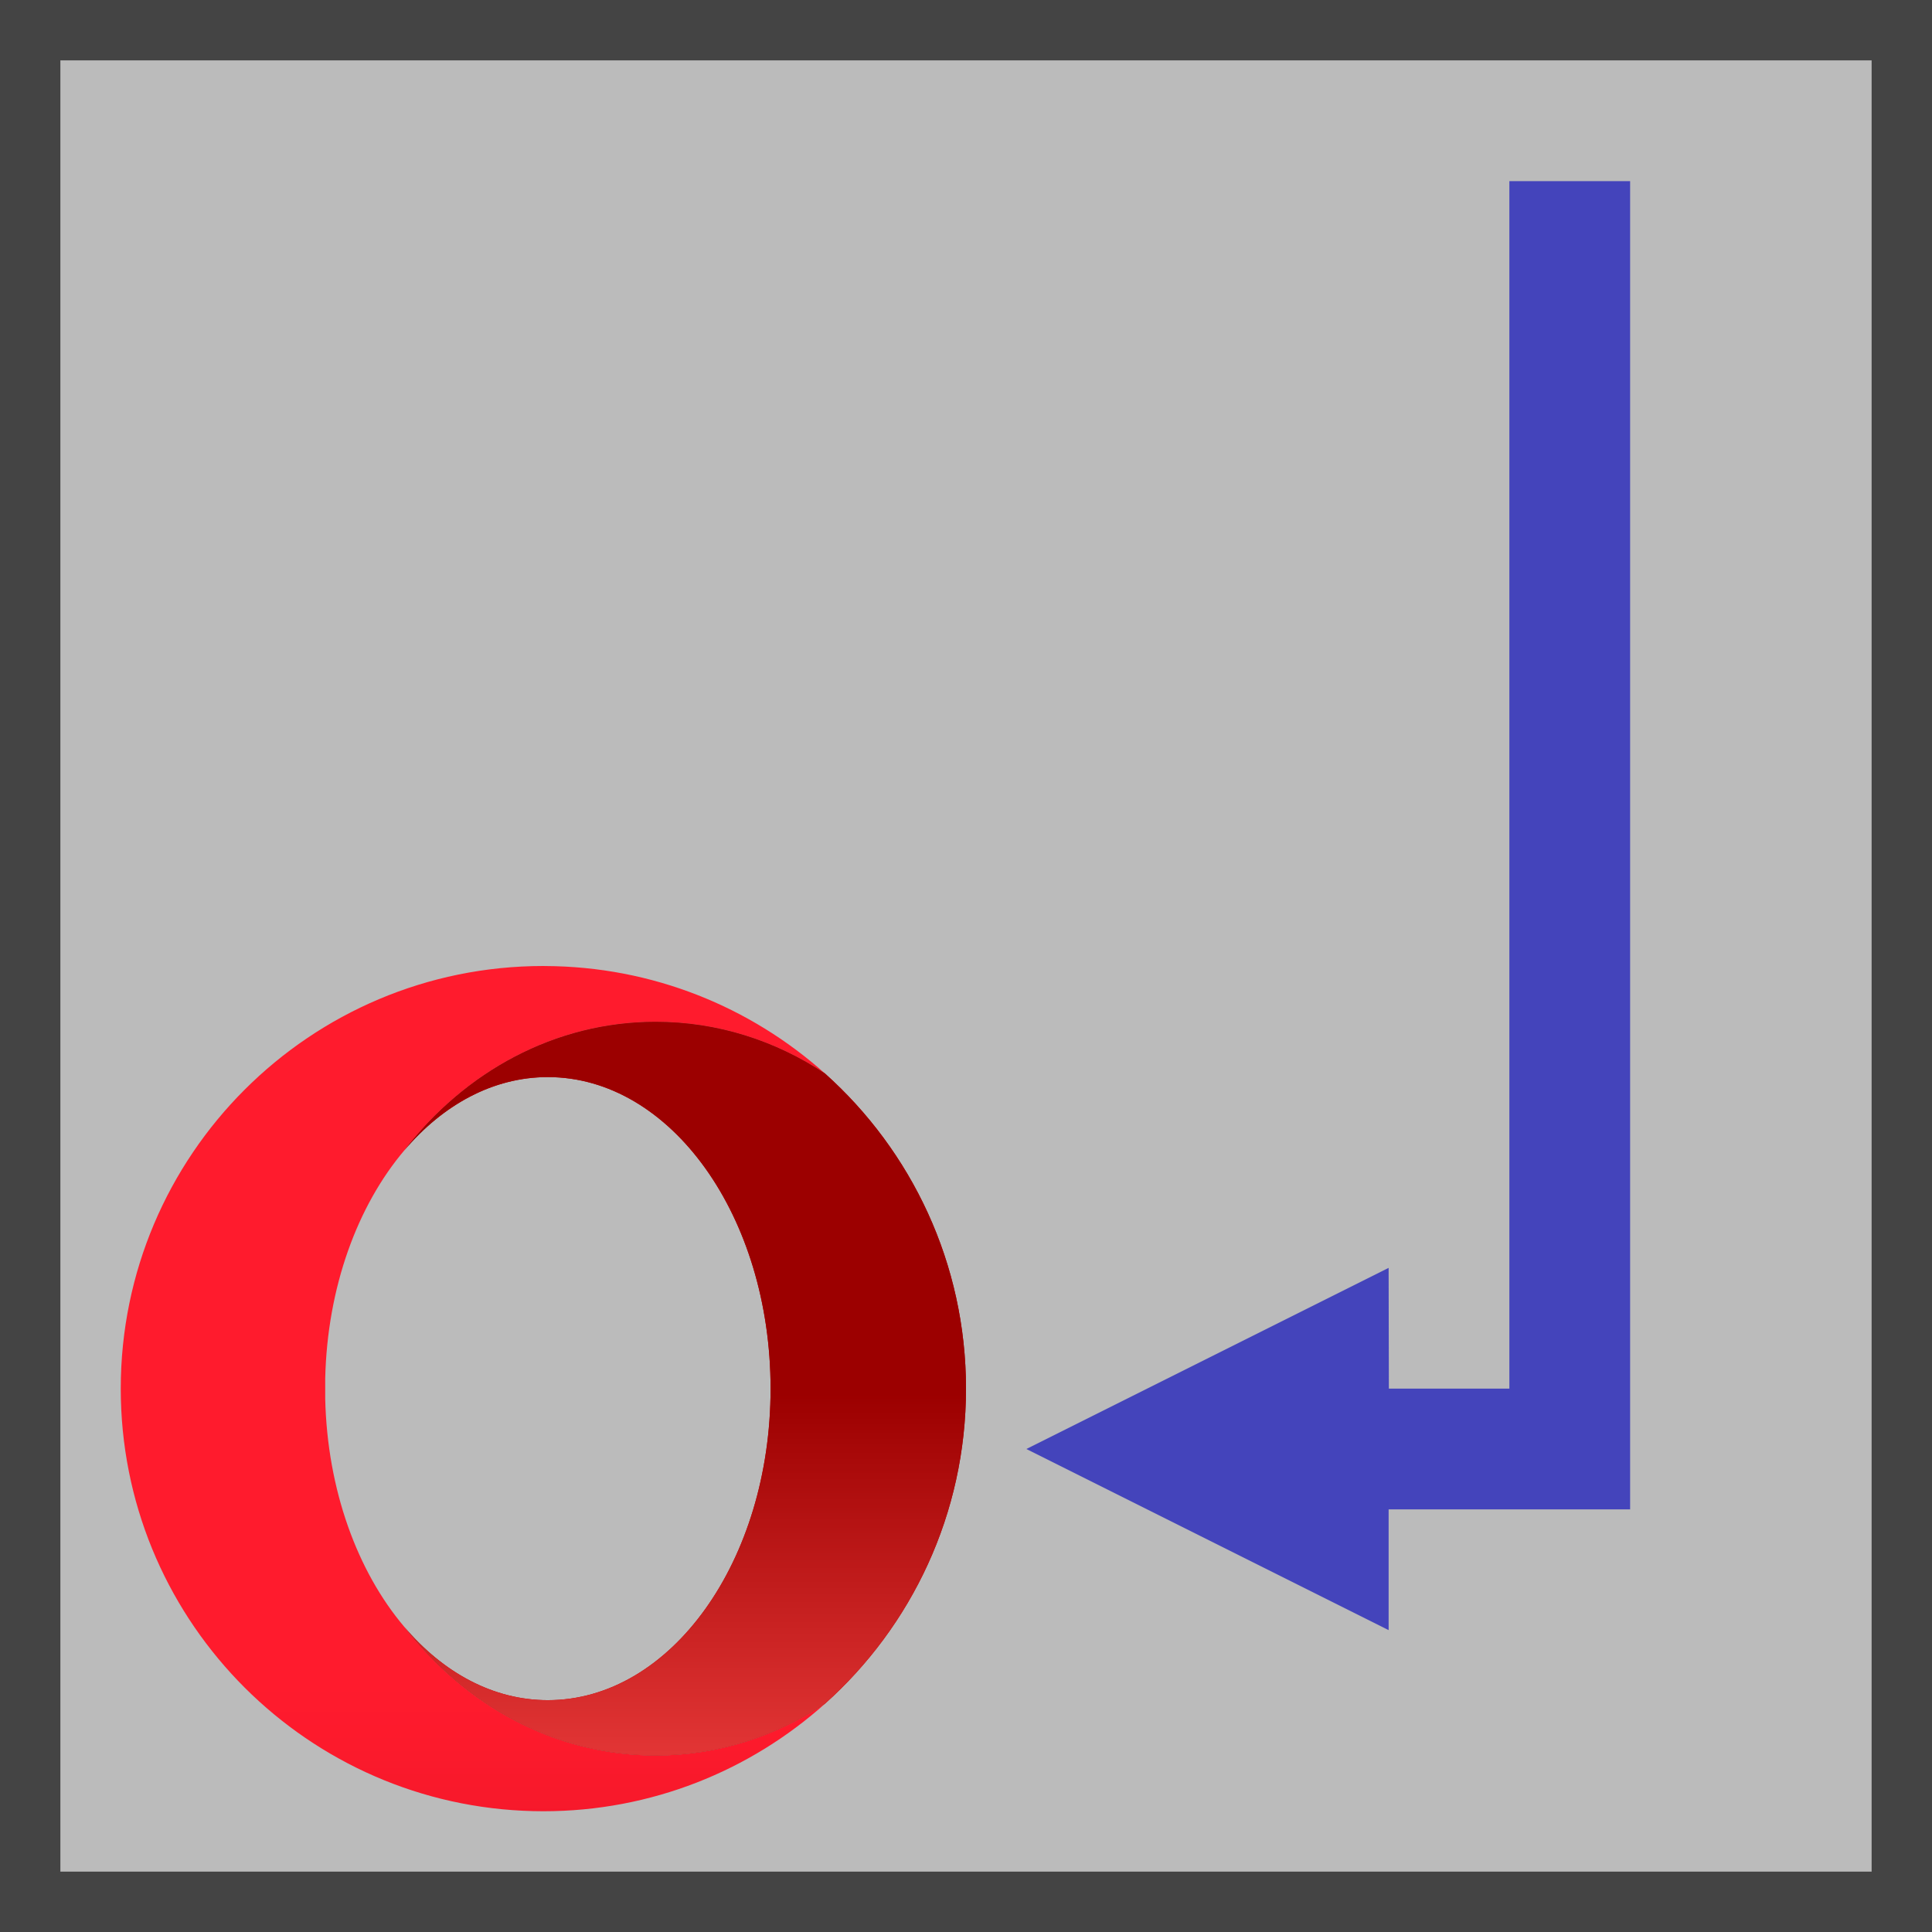
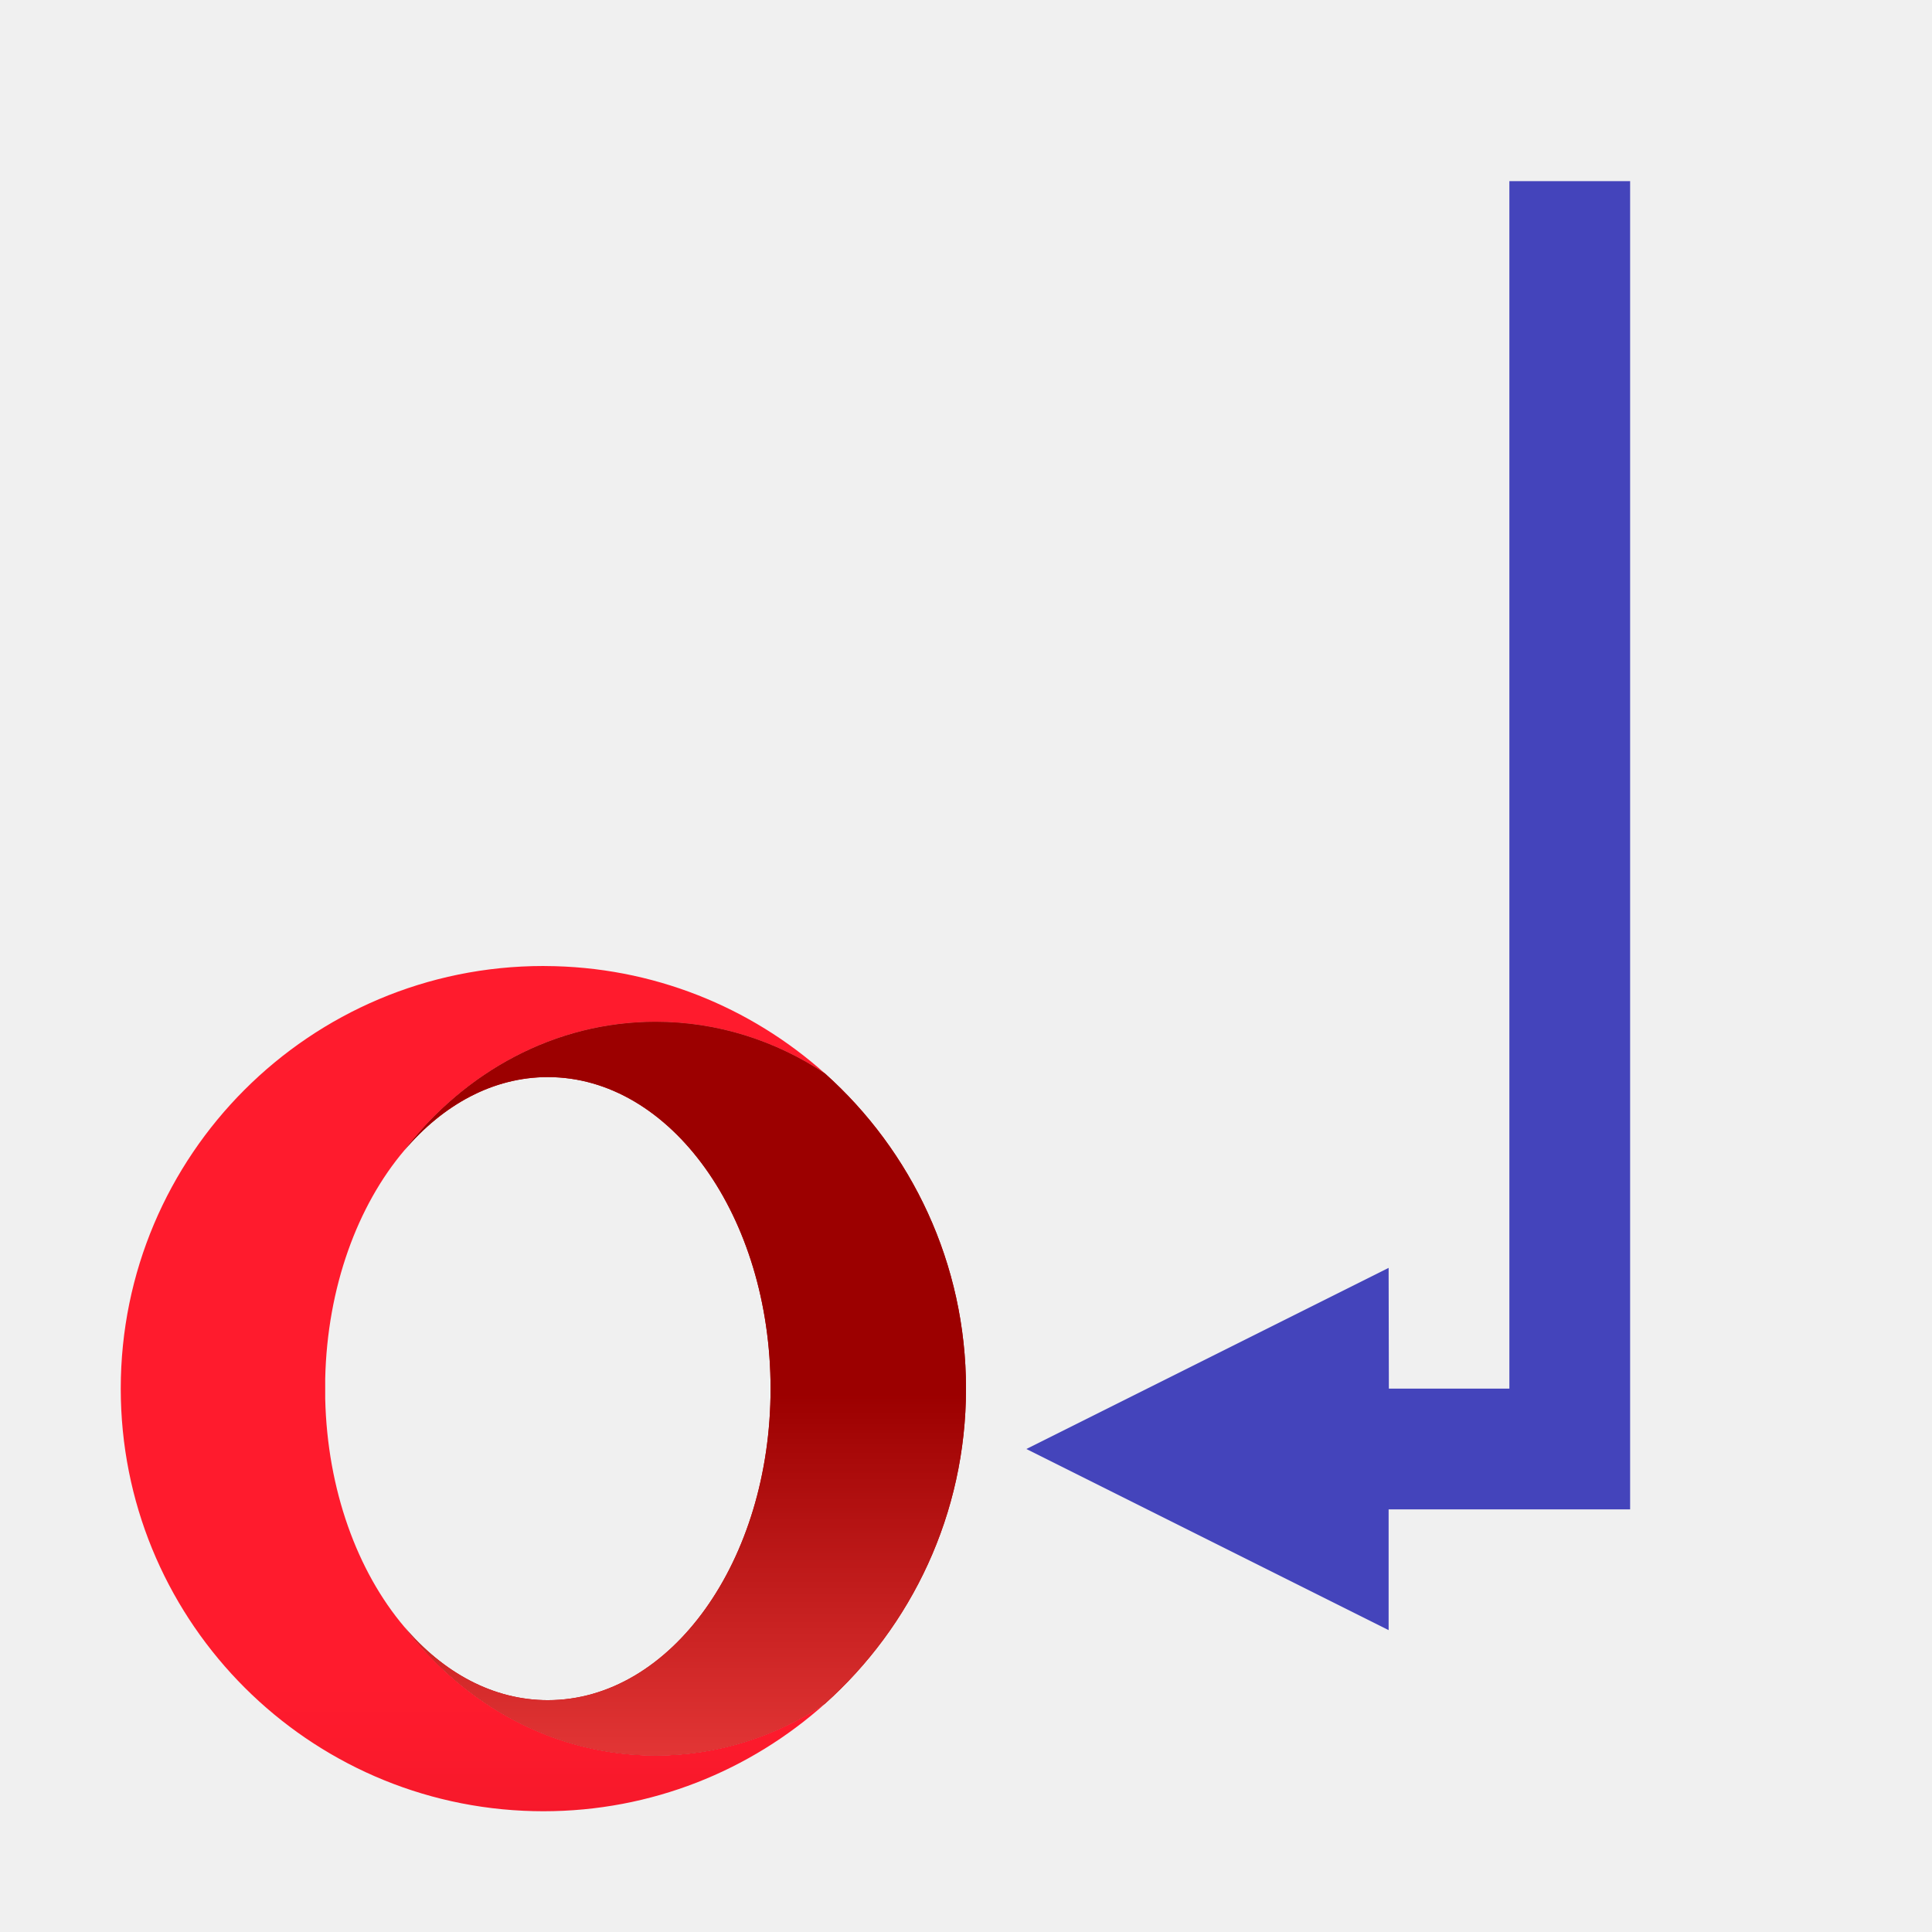
<svg xmlns="http://www.w3.org/2000/svg" width="64px" height="64px" viewBox="0 0 64 64" version="1.1" id="SVGRoot">
  <defs id="defs4534">
    <clipPath id="_clipPath_M7qmuJczrHSKIVvImx0n9vnIhATAdCZ6">
      <rect id="rect5109" height="64" width="64" />
    </clipPath>
    <clipPath id="_clipPath_xPWiWqyxg05lnjl9NEEH9pP76d499gAz">
      <rect id="rect3900" height="32" width="32" />
    </clipPath>
    <linearGradient gradientTransform="translate(3.7,-0.0040855)" gradientUnits="userSpaceOnUse" y2="74.468" x2="6.447" y1="12.393" x1="70.786" id="a">
      <stop id="stop834" stop-color="#fff44f" offset=".048" />
      <stop id="stop836" stop-color="#ffe847" offset=".111" />
      <stop id="stop838" stop-color="#ffc830" offset=".225" />
      <stop id="stop840" stop-color="#ff980e" offset=".368" />
      <stop id="stop842" stop-color="#ff8b16" offset=".401" />
      <stop id="stop844" stop-color="#ff672a" offset=".462" />
      <stop id="stop846" stop-color="#ff3647" offset=".534" />
      <stop id="stop848" stop-color="#e31587" offset=".705" />
    </linearGradient>
    <radialGradient gradientUnits="userSpaceOnUse" gradientTransform="translate(7978.7,8523.996)" r="80.797" cy="-8515.121" cx="-7907.187" id="b">
      <stop id="stop851" stop-color="#ffbd4f" offset=".129" />
      <stop id="stop853" stop-color="#ffac31" offset=".186" />
      <stop id="stop855" stop-color="#ff9d17" offset=".247" />
      <stop id="stop857" stop-color="#ff980e" offset=".283" />
      <stop id="stop859" stop-color="#ff563b" offset=".403" />
      <stop id="stop861" stop-color="#ff3750" offset=".467" />
      <stop id="stop863" stop-color="#f5156c" offset=".71" />
      <stop id="stop865" stop-color="#eb0878" offset=".782" />
      <stop id="stop867" stop-color="#e50080" offset=".86" />
    </radialGradient>
    <radialGradient gradientUnits="userSpaceOnUse" gradientTransform="translate(7978.7,8523.996)" r="80.797" cy="-8482.089" cx="-7936.711" id="c">
      <stop id="stop870" stop-color="#960e18" offset=".3" />
      <stop id="stop872" stop-opacity=".74" stop-color="#b11927" offset=".351" />
      <stop id="stop874" stop-opacity=".343" stop-color="#db293d" offset=".435" />
      <stop id="stop876" stop-opacity=".094" stop-color="#f5334b" offset=".497" />
      <stop id="stop878" stop-opacity="0" stop-color="#ff3750" offset=".53" />
    </radialGradient>
    <radialGradient gradientUnits="userSpaceOnUse" gradientTransform="translate(7978.7,8523.996)" r="58.534" cy="-8533.457" cx="-7926.97" id="d">
      <stop id="stop881" stop-color="#fff44f" offset=".132" />
      <stop id="stop883" stop-color="#ffdc3e" offset=".252" />
      <stop id="stop885" stop-color="#ff9d12" offset=".506" />
      <stop id="stop887" stop-color="#ff980e" offset=".526" />
    </radialGradient>
    <radialGradient gradientUnits="userSpaceOnUse" gradientTransform="translate(7978.7,8523.996)" r="38.471" cy="-8460.984" cx="-7945.648" id="e">
      <stop id="stop890" stop-color="#3a8ee6" offset=".353" />
      <stop id="stop892" stop-color="#5c79f0" offset=".472" />
      <stop id="stop894" stop-color="#9059ff" offset=".669" />
      <stop id="stop896" stop-color="#c139e6" offset="1" />
    </radialGradient>
    <radialGradient gradientUnits="userSpaceOnUse" gradientTransform="matrix(0.972,-0.235,0.275,1.138,10095.002,7833.794)" r="20.397" cy="-8491.546" cx="-7935.62" id="f">
      <stop id="stop899" stop-opacity="0" stop-color="#9059ff" offset=".206" />
      <stop id="stop901" stop-opacity=".064" stop-color="#8c4ff3" offset=".278" />
      <stop id="stop903" stop-opacity=".45" stop-color="#7716a8" offset=".747" />
      <stop id="stop905" stop-opacity=".6" stop-color="#6e008b" offset=".975" />
    </radialGradient>
    <radialGradient gradientUnits="userSpaceOnUse" gradientTransform="translate(7978.7,8523.996)" r="27.676" cy="-8518.427" cx="-7937.731" id="g">
      <stop id="stop908" stop-color="#ffe226" offset="0" />
      <stop id="stop910" stop-color="#ffdb27" offset=".121" />
      <stop id="stop912" stop-color="#ffc82a" offset=".295" />
      <stop id="stop914" stop-color="#ffa930" offset=".502" />
      <stop id="stop916" stop-color="#ff7e37" offset=".732" />
      <stop id="stop918" stop-color="#ff7139" offset=".792" />
    </radialGradient>
    <radialGradient gradientUnits="userSpaceOnUse" gradientTransform="translate(7978.7,8523.996)" r="118.081" cy="-8535.981" cx="-7915.977" id="h">
      <stop id="stop921" stop-color="#fff44f" offset=".113" />
      <stop id="stop923" stop-color="#ff980e" offset=".456" />
      <stop id="stop925" stop-color="#ff5634" offset=".622" />
      <stop id="stop927" stop-color="#ff3647" offset=".716" />
      <stop id="stop929" stop-color="#e31587" offset=".904" />
    </radialGradient>
    <radialGradient gradientUnits="userSpaceOnUse" gradientTransform="matrix(0.105,0.995,-0.653,0.069,-4680.304,8470.187)" r="86.499" cy="-8522.859" cx="-7927.165" id="i">
      <stop id="stop932" stop-color="#fff44f" offset="0" />
      <stop id="stop934" stop-color="#ffe847" offset=".06" />
      <stop id="stop936" stop-color="#ffc830" offset=".168" />
      <stop id="stop938" stop-color="#ff980e" offset=".304" />
      <stop id="stop940" stop-color="#ff8b16" offset=".356" />
      <stop id="stop942" stop-color="#ff672a" offset=".455" />
      <stop id="stop944" stop-color="#ff3647" offset=".57" />
      <stop id="stop946" stop-color="#e31587" offset=".737" />
    </radialGradient>
    <radialGradient gradientUnits="userSpaceOnUse" gradientTransform="translate(7978.7,8523.996)" r="73.72" cy="-8508.176" cx="-7938.383" id="j">
      <stop id="stop949" stop-color="#fff44f" offset=".137" />
      <stop id="stop951" stop-color="#ff980e" offset=".48" />
      <stop id="stop953" stop-color="#ff5634" offset=".592" />
      <stop id="stop955" stop-color="#ff3647" offset=".655" />
      <stop id="stop957" stop-color="#e31587" offset=".904" />
    </radialGradient>
    <radialGradient gradientUnits="userSpaceOnUse" gradientTransform="translate(7978.7,8523.996)" r="80.686" cy="-8503.861" cx="-7918.923" id="k">
      <stop id="stop960" stop-color="#fff44f" offset=".094" />
      <stop id="stop962" stop-color="#ffe141" offset=".231" />
      <stop id="stop964" stop-color="#ffaf1e" offset=".509" />
      <stop id="stop966" stop-color="#ff980e" offset=".626" />
    </radialGradient>
    <linearGradient gradientTransform="translate(3.7,-0.0040855)" gradientUnits="userSpaceOnUse" y2="66.806" x2="15.267" y1="12.061" x1="70.013" id="l">
      <stop id="stop969" stop-opacity=".8" stop-color="#fff44f" offset=".167" />
      <stop id="stop971" stop-opacity=".634" stop-color="#fff44f" offset=".266" />
      <stop id="stop973" stop-opacity=".217" stop-color="#fff44f" offset=".489" />
      <stop id="stop975" stop-opacity="0" stop-color="#fff44f" offset=".6" />
    </linearGradient>
    <clipPath id="_clipPath_ukz8FRZruKux9ltX6uQ1k42yDLPgHjER">
      <rect id="rect7102" height="64" width="64" />
    </clipPath>
    <clipPath id="_clipPath_eGRQ7m5uA7XIF4K04eoQ37SEQg5Js2kX">
      <rect id="rect7153" height="64" width="64" />
    </clipPath>
    <clipPath id="_clipPath_2mQDsUCWop2CgHH4S3pZOtkoODRBWmlk">
      <rect id="rect7854" height="32" width="32" />
    </clipPath>
  </defs>
  <g style="isolation:isolate" id="g7178">
    <g id="g7164" clip-path="url(#_clipPath_eGRQ7m5uA7XIF4K04eoQ37SEQg5Js2kX)">
-       <rect id="rect7158" style="fill:#444444" height="64" width="64" x="0" y="0" />
-       <rect id="rect7160" height="60" width="60" y="2" x="2" style="fill:#bbbbbb" />
      <path id="path7162" d="M 54,18 V 6 H 50 V 46 H 46.008 L 46,42 34,48 46,54 v -4 h 8 z" style="fill:#4444bb" />
    </g>
  </g>
  <g id="layer1">
    <g id="g8513" transform="matrix(1.173807,0,0,1.166667,-0.6952293,27.33333)">
      <clipPath id="_clipPath_PqEYWihmMNTJQUtc3j84fcKHfQCTNMaU">
        <path id="path7863" d="M 4,4 H 24.114 V 28 H 4 Z" style="fill:#ffffff" />
      </clipPath>
      <g id="g8128" clip-path="url(#_clipPath_PqEYWihmMNTJQUtc3j84fcKHfQCTNMaU)">
        <g id="g8126">
          <clipPath id="_clipPath_mFJgVS0sOWZ4jjTU9G4ZodhcbIwtOJl4">
            <path id="path7866" d="M 15.927,4 C 9.34,4 4,9.372 4,16.001 4,22.436 9.035,27.688 15.358,27.986 15.547,27.995 15.736,28 15.926,28 c 3.054,0 5.839,-1.155 7.949,-3.053 -1.398,0.933 -3.033,1.47 -4.779,1.47 -2.84,0 -5.385,-1.419 -7.095,-3.654 -1.318,-1.566 -2.173,-3.882 -2.231,-6.48 v -0.566 c 0.058,-2.598 0.913,-4.914 2.231,-6.48 1.71,-2.234 4.255,-3.652 7.094,-3.652 1.747,0 3.383,0.537 4.781,1.469 C 21.777,5.165 19.008,4.012 15.972,4.001 15.957,4.001 15.942,4 15.926,4 Z" style="fill:#ffffff" />
          </clipPath>
          <g id="g8124" clip-path="url(#_clipPath_mFJgVS0sOWZ4jjTU9G4ZodhcbIwtOJl4)">
            <linearGradient gradientUnits="userSpaceOnUse" gradientTransform="matrix(19.876,0,0,24,4,4)" y2="1.5" x2="6.1232343e-17" y1="0.5" x1="0" id="_lgradient_10">
              <stop id="stop7869" style="stop-color:rgb(255,27,45)" stop-opacity="1" offset="0%" />
              <stop id="stop7871" style="stop-color:rgb(255,27,45)" stop-opacity="1" offset="25%" />
              <stop id="stop7873" style="stop-color:rgb(255,27,45)" stop-opacity="1" offset="31.25%" />
              <stop id="stop7875" style="stop-color:rgb(255,27,45)" stop-opacity="1" offset="34.375%" />
              <stop id="stop7877" style="stop-color:rgb(254,27,45)" stop-opacity="1" offset="37.5%" />
              <stop id="stop7879" style="stop-color:rgb(253,26,45)" stop-opacity="1" offset="39.063%" />
              <stop id="stop7881" style="stop-color:rgb(253,26,44)" stop-opacity="1" offset="40.625%" />
              <stop id="stop7883" style="stop-color:rgb(252,26,44)" stop-opacity="1" offset="42.188%" />
              <stop id="stop7885" style="stop-color:rgb(251,26,44)" stop-opacity="1" offset="43.75%" />
              <stop id="stop7887" style="stop-color:rgb(250,26,44)" stop-opacity="1" offset="44.531%" />
              <stop id="stop7889" style="stop-color:rgb(250,25,44)" stop-opacity="1" offset="45.313%" />
              <stop id="stop7891" style="stop-color:rgb(249,25,43)" stop-opacity="1" offset="46.094%" />
              <stop id="stop7893" style="stop-color:rgb(249,25,43)" stop-opacity="1" offset="46.875%" />
              <stop id="stop7895" style="stop-color:rgb(248,25,43)" stop-opacity="1" offset="47.656%" />
              <stop id="stop7897" style="stop-color:rgb(248,25,43)" stop-opacity="1" offset="48.438%" />
              <stop id="stop7899" style="stop-color:rgb(247,25,43)" stop-opacity="1" offset="49.219%" />
              <stop id="stop7901" style="stop-color:rgb(246,24,43)" stop-opacity="1" offset="50%" />
              <stop id="stop7903" style="stop-color:rgb(246,24,42)" stop-opacity="1" offset="50.781%" />
              <stop id="stop7905" style="stop-color:rgb(245,24,42)" stop-opacity="1" offset="51.563%" />
              <stop id="stop7907" style="stop-color:rgb(244,24,42)" stop-opacity="1" offset="52.344%" />
              <stop id="stop7909" style="stop-color:rgb(244,23,42)" stop-opacity="1" offset="53.125%" />
              <stop id="stop7911" style="stop-color:rgb(243,23,42)" stop-opacity="1" offset="53.906%" />
              <stop id="stop7913" style="stop-color:rgb(242,23,41)" stop-opacity="1" offset="54.688%" />
              <stop id="stop7915" style="stop-color:rgb(241,23,41)" stop-opacity="1" offset="55.469%" />
              <stop id="stop7917" style="stop-color:rgb(240,23,41)" stop-opacity="1" offset="56.25%" />
              <stop id="stop7919" style="stop-color:rgb(240,22,41)" stop-opacity="1" offset="57.031%" />
              <stop id="stop7921" style="stop-color:rgb(239,22,40)" stop-opacity="1" offset="57.813%" />
              <stop id="stop7923" style="stop-color:rgb(238,22,40)" stop-opacity="1" offset="58.594%" />
              <stop id="stop7925" style="stop-color:rgb(237,21,40)" stop-opacity="1" offset="59.375%" />
              <stop id="stop7927" style="stop-color:rgb(236,21,40)" stop-opacity="1" offset="60.156%" />
              <stop id="stop7929" style="stop-color:rgb(235,21,39)" stop-opacity="1" offset="60.938%" />
              <stop id="stop7931" style="stop-color:rgb(234,21,39)" stop-opacity="1" offset="61.719%" />
              <stop id="stop7933" style="stop-color:rgb(233,20,39)" stop-opacity="1" offset="62.5%" />
              <stop id="stop7935" style="stop-color:rgb(232,20,39)" stop-opacity="1" offset="62.891%" />
              <stop id="stop7937" style="stop-color:rgb(232,20,38)" stop-opacity="1" offset="63.281%" />
              <stop id="stop7939" style="stop-color:rgb(231,20,38)" stop-opacity="1" offset="63.672%" />
              <stop id="stop7941" style="stop-color:rgb(231,20,38)" stop-opacity="1" offset="64.063%" />
              <stop id="stop7943" style="stop-color:rgb(230,19,38)" stop-opacity="1" offset="64.453%" />
              <stop id="stop7945" style="stop-color:rgb(230,19,38)" stop-opacity="1" offset="64.844%" />
              <stop id="stop7947" style="stop-color:rgb(229,19,38)" stop-opacity="1" offset="65.234%" />
              <stop id="stop7949" style="stop-color:rgb(229,19,38)" stop-opacity="1" offset="65.625%" />
              <stop id="stop7951" style="stop-color:rgb(228,19,37)" stop-opacity="1" offset="66.016%" />
              <stop id="stop7953" style="stop-color:rgb(228,19,37)" stop-opacity="1" offset="66.406%" />
              <stop id="stop7955" style="stop-color:rgb(227,18,37)" stop-opacity="1" offset="66.797%" />
              <stop id="stop7957" style="stop-color:rgb(226,18,37)" stop-opacity="1" offset="67.188%" />
              <stop id="stop7959" style="stop-color:rgb(226,18,37)" stop-opacity="1" offset="67.578%" />
              <stop id="stop7961" style="stop-color:rgb(225,18,37)" stop-opacity="1" offset="67.969%" />
              <stop id="stop7963" style="stop-color:rgb(225,18,36)" stop-opacity="1" offset="68.359%" />
              <stop id="stop7965" style="stop-color:rgb(224,18,36)" stop-opacity="1" offset="68.75%" />
              <stop id="stop7967" style="stop-color:rgb(224,17,36)" stop-opacity="1" offset="69.141%" />
              <stop id="stop7969" style="stop-color:rgb(223,17,36)" stop-opacity="1" offset="69.531%" />
              <stop id="stop7971" style="stop-color:rgb(222,17,36)" stop-opacity="1" offset="69.922%" />
              <stop id="stop7973" style="stop-color:rgb(222,17,36)" stop-opacity="1" offset="70.313%" />
              <stop id="stop7975" style="stop-color:rgb(221,17,35)" stop-opacity="1" offset="70.703%" />
              <stop id="stop7977" style="stop-color:rgb(221,16,35)" stop-opacity="1" offset="71.094%" />
              <stop id="stop7979" style="stop-color:rgb(220,16,35)" stop-opacity="1" offset="71.484%" />
              <stop id="stop7981" style="stop-color:rgb(219,16,35)" stop-opacity="1" offset="71.875%" />
              <stop id="stop7983" style="stop-color:rgb(219,16,35)" stop-opacity="1" offset="72.266%" />
              <stop id="stop7985" style="stop-color:rgb(218,16,35)" stop-opacity="1" offset="72.656%" />
              <stop id="stop7987" style="stop-color:rgb(218,16,34)" stop-opacity="1" offset="73.047%" />
              <stop id="stop7989" style="stop-color:rgb(217,15,34)" stop-opacity="1" offset="73.438%" />
              <stop id="stop7991" style="stop-color:rgb(216,15,34)" stop-opacity="1" offset="73.828%" />
              <stop id="stop7993" style="stop-color:rgb(216,15,34)" stop-opacity="1" offset="74.219%" />
              <stop id="stop7995" style="stop-color:rgb(215,15,34)" stop-opacity="1" offset="74.609%" />
              <stop id="stop7997" style="stop-color:rgb(214,15,33)" stop-opacity="1" offset="75%" />
              <stop id="stop7999" style="stop-color:rgb(214,14,33)" stop-opacity="1" offset="75.391%" />
              <stop id="stop8001" style="stop-color:rgb(213,14,33)" stop-opacity="1" offset="75.781%" />
              <stop id="stop8003" style="stop-color:rgb(212,14,33)" stop-opacity="1" offset="76.172%" />
              <stop id="stop8005" style="stop-color:rgb(212,14,33)" stop-opacity="1" offset="76.563%" />
              <stop id="stop8007" style="stop-color:rgb(211,14,33)" stop-opacity="1" offset="76.953%" />
              <stop id="stop8009" style="stop-color:rgb(210,13,32)" stop-opacity="1" offset="77.344%" />
              <stop id="stop8011" style="stop-color:rgb(210,13,32)" stop-opacity="1" offset="77.734%" />
              <stop id="stop8013" style="stop-color:rgb(209,13,32)" stop-opacity="1" offset="78.125%" />
              <stop id="stop8015" style="stop-color:rgb(208,13,32)" stop-opacity="1" offset="78.516%" />
              <stop id="stop8017" style="stop-color:rgb(208,12,32)" stop-opacity="1" offset="78.906%" />
              <stop id="stop8019" style="stop-color:rgb(207,12,31)" stop-opacity="1" offset="79.297%" />
              <stop id="stop8021" style="stop-color:rgb(206,12,31)" stop-opacity="1" offset="79.688%" />
              <stop id="stop8023" style="stop-color:rgb(206,12,31)" stop-opacity="1" offset="80.078%" />
              <stop id="stop8025" style="stop-color:rgb(205,12,31)" stop-opacity="1" offset="80.469%" />
              <stop id="stop8027" style="stop-color:rgb(204,11,31)" stop-opacity="1" offset="80.859%" />
              <stop id="stop8029" style="stop-color:rgb(203,11,30)" stop-opacity="1" offset="81.25%" />
              <stop id="stop8031" style="stop-color:rgb(203,11,30)" stop-opacity="1" offset="81.641%" />
              <stop id="stop8033" style="stop-color:rgb(202,11,30)" stop-opacity="1" offset="82.031%" />
              <stop id="stop8035" style="stop-color:rgb(201,10,30)" stop-opacity="1" offset="82.422%" />
              <stop id="stop8037" style="stop-color:rgb(200,10,30)" stop-opacity="1" offset="82.813%" />
              <stop id="stop8039" style="stop-color:rgb(200,10,29)" stop-opacity="1" offset="83.203%" />
              <stop id="stop8041" style="stop-color:rgb(199,10,29)" stop-opacity="1" offset="83.594%" />
              <stop id="stop8043" style="stop-color:rgb(198,10,29)" stop-opacity="1" offset="83.984%" />
              <stop id="stop8045" style="stop-color:rgb(197,9,29)" stop-opacity="1" offset="84.375%" />
              <stop id="stop8047" style="stop-color:rgb(197,9,28)" stop-opacity="1" offset="84.766%" />
              <stop id="stop8049" style="stop-color:rgb(196,9,28)" stop-opacity="1" offset="85.156%" />
              <stop id="stop8051" style="stop-color:rgb(195,9,28)" stop-opacity="1" offset="85.547%" />
              <stop id="stop8053" style="stop-color:rgb(194,8,28)" stop-opacity="1" offset="85.938%" />
              <stop id="stop8055" style="stop-color:rgb(194,8,28)" stop-opacity="1" offset="86.328%" />
              <stop id="stop8057" style="stop-color:rgb(193,8,27)" stop-opacity="1" offset="86.719%" />
              <stop id="stop8059" style="stop-color:rgb(192,8,27)" stop-opacity="1" offset="87.109%" />
              <stop id="stop8061" style="stop-color:rgb(191,7,27)" stop-opacity="1" offset="87.5%" />
              <stop id="stop8063" style="stop-color:rgb(190,7,27)" stop-opacity="1" offset="87.891%" />
              <stop id="stop8065" style="stop-color:rgb(190,7,26)" stop-opacity="1" offset="88.281%" />
              <stop id="stop8067" style="stop-color:rgb(189,7,26)" stop-opacity="1" offset="88.672%" />
              <stop id="stop8069" style="stop-color:rgb(188,6,26)" stop-opacity="1" offset="89.063%" />
              <stop id="stop8071" style="stop-color:rgb(187,6,26)" stop-opacity="1" offset="89.453%" />
              <stop id="stop8073" style="stop-color:rgb(186,6,26)" stop-opacity="1" offset="89.844%" />
              <stop id="stop8075" style="stop-color:rgb(186,6,25)" stop-opacity="1" offset="90.234%" />
              <stop id="stop8077" style="stop-color:rgb(185,5,25)" stop-opacity="1" offset="90.625%" />
              <stop id="stop8079" style="stop-color:rgb(184,5,25)" stop-opacity="1" offset="91.016%" />
              <stop id="stop8081" style="stop-color:rgb(183,5,25)" stop-opacity="1" offset="91.406%" />
              <stop id="stop8083" style="stop-color:rgb(182,5,24)" stop-opacity="1" offset="91.797%" />
              <stop id="stop8085" style="stop-color:rgb(181,4,24)" stop-opacity="1" offset="92.188%" />
              <stop id="stop8087" style="stop-color:rgb(181,4,24)" stop-opacity="1" offset="92.578%" />
              <stop id="stop8089" style="stop-color:rgb(180,4,24)" stop-opacity="1" offset="92.969%" />
              <stop id="stop8091" style="stop-color:rgb(179,4,23)" stop-opacity="1" offset="93.359%" />
              <stop id="stop8093" style="stop-color:rgb(178,3,23)" stop-opacity="1" offset="93.75%" />
              <stop id="stop8095" style="stop-color:rgb(177,3,23)" stop-opacity="1" offset="94.141%" />
              <stop id="stop8097" style="stop-color:rgb(176,3,23)" stop-opacity="1" offset="94.531%" />
              <stop id="stop8099" style="stop-color:rgb(175,3,22)" stop-opacity="1" offset="94.922%" />
              <stop id="stop8101" style="stop-color:rgb(174,2,22)" stop-opacity="1" offset="95.313%" />
              <stop id="stop8103" style="stop-color:rgb(174,2,22)" stop-opacity="1" offset="95.703%" />
              <stop id="stop8105" style="stop-color:rgb(173,2,22)" stop-opacity="1" offset="96.094%" />
              <stop id="stop8107" style="stop-color:rgb(172,1,21)" stop-opacity="1" offset="96.484%" />
              <stop id="stop8109" style="stop-color:rgb(171,1,21)" stop-opacity="1" offset="96.875%" />
              <stop id="stop8111" style="stop-color:rgb(170,1,21)" stop-opacity="1" offset="97.266%" />
              <stop id="stop8113" style="stop-color:rgb(169,1,21)" stop-opacity="1" offset="97.656%" />
              <stop id="stop8115" style="stop-color:rgb(168,0,20)" stop-opacity="1" offset="98.047%" />
              <stop id="stop8117" style="stop-color:rgb(167,0,20)" stop-opacity="1" offset="98.438%" />
              <stop id="stop8119" style="stop-color:rgb(167,0,20)" stop-opacity="1" offset="100%" />
            </linearGradient>
            <path id="path8122" d="M 23.876,4 H 4 v 24 h 19.876 z" style="fill:url(#_lgradient_10)" />
          </g>
        </g>
      </g>
      <g id="g8137">
        <clipPath id="_clipPath_54g7ABWd96JsvNG3suw5Hq15PZeXLnWl">
          <path id="path8130" d="M 11.859,5.504 H 28 V 26.556 H 11.859 Z" style="fill:#ffffff" />
        </clipPath>
        <g id="g8135" clip-path="url(#_clipPath_54g7ABWd96JsvNG3suw5Hq15PZeXLnWl)">
          <g id="g8133" />
        </g>
      </g>
      <path id="path8139" d="m 12.001,9.237 c 1.094,-1.299 2.508,-2.083 4.052,-2.083 3.472,0 6.286,3.961 6.286,8.847 0,4.885 -2.814,8.845 -6.286,8.845 -1.544,0 -2.958,-0.784 -4.052,-2.083 1.71,2.235 4.255,3.654 7.094,3.654 1.747,0 3.382,-0.537 4.779,-1.47 2.442,-2.198 3.98,-5.391 3.98,-8.946 0,-3.555 -1.538,-6.75 -3.978,-8.947 -1.398,-0.932 -3.034,-1.469 -4.78,-1.469 -2.84,0 -5.385,1.418 -7.095,3.652 z" style="fill:#bb0000" />
      <clipPath id="_clipPath_XJj7uxPb01W1SrboHOyT5P4GaEyHxRFh">
        <path id="path8141" d="m 12.001,9.237 c 1.094,-1.299 2.508,-2.083 4.052,-2.083 3.472,0 6.286,3.961 6.286,8.847 0,4.885 -2.814,8.845 -6.286,8.845 -1.544,0 -2.958,-0.784 -4.052,-2.083 1.71,2.235 4.255,3.654 7.094,3.654 1.747,0 3.382,-0.537 4.779,-1.47 2.442,-2.198 3.98,-5.391 3.98,-8.946 0,-3.555 -1.538,-6.75 -3.978,-8.947 -1.398,-0.932 -3.034,-1.469 -4.78,-1.469 -2.84,0 -5.385,1.418 -7.095,3.652 z" style="fill:#bb0000" />
      </clipPath>
      <g id="g8511" clip-path="url(#_clipPath_XJj7uxPb01W1SrboHOyT5P4GaEyHxRFh)">
        <linearGradient gradientUnits="userSpaceOnUse" gradientTransform="matrix(15.853,0,0,20.832,12.001,5.585)" y2="1.5" x2="6.1232343e-17" y1="0.5" x1="0" id="_lgradient_11">
          <stop id="stop8144" style="stop-color:rgb(156,0,0)" stop-opacity="1" offset="0%" />
          <stop id="stop8146" style="stop-color:rgb(156,0,0)" stop-opacity="1" offset="0.78%" />
          <stop id="stop8148" style="stop-color:rgb(157,0,0)" stop-opacity="1" offset="1.171%" />
          <stop id="stop8150" style="stop-color:rgb(157,1,1)" stop-opacity="1" offset="1.562%" />
          <stop id="stop8152" style="stop-color:rgb(158,1,1)" stop-opacity="1" offset="1.952%" />
          <stop id="stop8154" style="stop-color:rgb(158,2,2)" stop-opacity="1" offset="2.343%" />
          <stop id="stop8156" style="stop-color:rgb(159,2,2)" stop-opacity="1" offset="2.733%" />
          <stop id="stop8158" style="stop-color:rgb(159,2,2)" stop-opacity="1" offset="3.124%" />
          <stop id="stop8160" style="stop-color:rgb(160,3,3)" stop-opacity="1" offset="3.515%" />
          <stop id="stop8162" style="stop-color:rgb(160,3,3)" stop-opacity="1" offset="3.905%" />
          <stop id="stop8164" style="stop-color:rgb(161,4,4)" stop-opacity="1" offset="4.296%" />
          <stop id="stop8166" style="stop-color:rgb(161,4,4)" stop-opacity="1" offset="4.687%" />
          <stop id="stop8168" style="stop-color:rgb(162,5,5)" stop-opacity="1" offset="5.077%" />
          <stop id="stop8170" style="stop-color:rgb(163,5,5)" stop-opacity="1" offset="5.468%" />
          <stop id="stop8172" style="stop-color:rgb(163,5,5)" stop-opacity="1" offset="5.858%" />
          <stop id="stop8174" style="stop-color:rgb(164,6,6)" stop-opacity="1" offset="6.249%" />
          <stop id="stop8176" style="stop-color:rgb(164,6,6)" stop-opacity="1" offset="6.64%" />
          <stop id="stop8178" style="stop-color:rgb(165,7,7)" stop-opacity="1" offset="7.03%" />
          <stop id="stop8180" style="stop-color:rgb(165,7,7)" stop-opacity="1" offset="7.421%" />
          <stop id="stop8182" style="stop-color:rgb(166,8,8)" stop-opacity="1" offset="7.812%" />
          <stop id="stop8184" style="stop-color:rgb(167,8,8)" stop-opacity="1" offset="8.202%" />
          <stop id="stop8186" style="stop-color:rgb(167,8,8)" stop-opacity="1" offset="8.593%" />
          <stop id="stop8188" style="stop-color:rgb(168,9,9)" stop-opacity="1" offset="8.983%" />
          <stop id="stop8190" style="stop-color:rgb(168,9,9)" stop-opacity="1" offset="9.374%" />
          <stop id="stop8192" style="stop-color:rgb(169,10,10)" stop-opacity="1" offset="9.765%" />
          <stop id="stop8194" style="stop-color:rgb(169,10,10)" stop-opacity="1" offset="10.155%" />
          <stop id="stop8196" style="stop-color:rgb(170,11,11)" stop-opacity="1" offset="10.546%" />
          <stop id="stop8198" style="stop-color:rgb(170,11,11)" stop-opacity="1" offset="10.937%" />
          <stop id="stop8200" style="stop-color:rgb(171,11,11)" stop-opacity="1" offset="11.327%" />
          <stop id="stop8202" style="stop-color:rgb(172,12,12)" stop-opacity="1" offset="11.718%" />
          <stop id="stop8204" style="stop-color:rgb(172,12,12)" stop-opacity="1" offset="12.108%" />
          <stop id="stop8206" style="stop-color:rgb(173,13,13)" stop-opacity="1" offset="12.499%" />
          <stop id="stop8208" style="stop-color:rgb(173,13,13)" stop-opacity="1" offset="12.89%" />
          <stop id="stop8210" style="stop-color:rgb(174,13,13)" stop-opacity="1" offset="13.28%" />
          <stop id="stop8212" style="stop-color:rgb(174,14,14)" stop-opacity="1" offset="13.671%" />
          <stop id="stop8214" style="stop-color:rgb(175,14,14)" stop-opacity="1" offset="14.062%" />
          <stop id="stop8216" style="stop-color:rgb(175,15,15)" stop-opacity="1" offset="14.452%" />
          <stop id="stop8218" style="stop-color:rgb(176,15,15)" stop-opacity="1" offset="14.843%" />
          <stop id="stop8220" style="stop-color:rgb(177,16,16)" stop-opacity="1" offset="15.233%" />
          <stop id="stop8222" style="stop-color:rgb(177,16,16)" stop-opacity="1" offset="15.624%" />
          <stop id="stop8224" style="stop-color:rgb(178,16,16)" stop-opacity="1" offset="16.015%" />
          <stop id="stop8226" style="stop-color:rgb(178,17,17)" stop-opacity="1" offset="16.405%" />
          <stop id="stop8228" style="stop-color:rgb(179,17,17)" stop-opacity="1" offset="16.796%" />
          <stop id="stop8230" style="stop-color:rgb(179,18,18)" stop-opacity="1" offset="17.187%" />
          <stop id="stop8232" style="stop-color:rgb(180,18,18)" stop-opacity="1" offset="17.577%" />
          <stop id="stop8234" style="stop-color:rgb(181,19,19)" stop-opacity="1" offset="17.968%" />
          <stop id="stop8236" style="stop-color:rgb(181,19,19)" stop-opacity="1" offset="18.358%" />
          <stop id="stop8238" style="stop-color:rgb(182,19,19)" stop-opacity="1" offset="18.749%" />
          <stop id="stop8240" style="stop-color:rgb(182,20,20)" stop-opacity="1" offset="19.14%" />
          <stop id="stop8242" style="stop-color:rgb(183,20,20)" stop-opacity="1" offset="19.53%" />
          <stop id="stop8244" style="stop-color:rgb(183,21,21)" stop-opacity="1" offset="19.921%" />
          <stop id="stop8246" style="stop-color:rgb(184,21,21)" stop-opacity="1" offset="20.312%" />
          <stop id="stop8248" style="stop-color:rgb(184,22,22)" stop-opacity="1" offset="20.702%" />
          <stop id="stop8250" style="stop-color:rgb(185,22,22)" stop-opacity="1" offset="21.093%" />
          <stop id="stop8252" style="stop-color:rgb(186,22,22)" stop-opacity="1" offset="21.483%" />
          <stop id="stop8254" style="stop-color:rgb(186,23,23)" stop-opacity="1" offset="21.874%" />
          <stop id="stop8256" style="stop-color:rgb(187,23,23)" stop-opacity="1" offset="22.265%" />
          <stop id="stop8258" style="stop-color:rgb(187,24,24)" stop-opacity="1" offset="22.655%" />
          <stop id="stop8260" style="stop-color:rgb(188,24,24)" stop-opacity="1" offset="23.046%" />
          <stop id="stop8262" style="stop-color:rgb(188,25,25)" stop-opacity="1" offset="23.437%" />
          <stop id="stop8264" style="stop-color:rgb(189,25,25)" stop-opacity="1" offset="23.827%" />
          <stop id="stop8266" style="stop-color:rgb(189,25,25)" stop-opacity="1" offset="24.218%" />
          <stop id="stop8268" style="stop-color:rgb(190,26,26)" stop-opacity="1" offset="24.608%" />
          <stop id="stop8270" style="stop-color:rgb(191,26,26)" stop-opacity="1" offset="24.999%" />
          <stop id="stop8272" style="stop-color:rgb(191,27,27)" stop-opacity="1" offset="25.389%" />
          <stop id="stop8274" style="stop-color:rgb(192,27,27)" stop-opacity="1" offset="25.779%" />
          <stop id="stop8276" style="stop-color:rgb(192,27,27)" stop-opacity="1" offset="26.17%" />
          <stop id="stop8278" style="stop-color:rgb(193,28,28)" stop-opacity="1" offset="26.561%" />
          <stop id="stop8280" style="stop-color:rgb(193,28,28)" stop-opacity="1" offset="26.951%" />
          <stop id="stop8282" style="stop-color:rgb(194,29,29)" stop-opacity="1" offset="27.342%" />
          <stop id="stop8284" style="stop-color:rgb(194,29,29)" stop-opacity="1" offset="27.732%" />
          <stop id="stop8286" style="stop-color:rgb(195,30,30)" stop-opacity="1" offset="28.123%" />
          <stop id="stop8288" style="stop-color:rgb(196,30,30)" stop-opacity="1" offset="28.514%" />
          <stop id="stop8290" style="stop-color:rgb(196,30,30)" stop-opacity="1" offset="28.904%" />
          <stop id="stop8292" style="stop-color:rgb(197,31,31)" stop-opacity="1" offset="29.295%" />
          <stop id="stop8294" style="stop-color:rgb(197,31,31)" stop-opacity="1" offset="29.686%" />
          <stop id="stop8296" style="stop-color:rgb(198,32,32)" stop-opacity="1" offset="30.076%" />
          <stop id="stop8298" style="stop-color:rgb(198,32,32)" stop-opacity="1" offset="30.467%" />
          <stop id="stop8300" style="stop-color:rgb(199,33,33)" stop-opacity="1" offset="30.857%" />
          <stop id="stop8302" style="stop-color:rgb(200,33,33)" stop-opacity="1" offset="31.248%" />
          <stop id="stop8304" style="stop-color:rgb(200,33,33)" stop-opacity="1" offset="31.639%" />
          <stop id="stop8306" style="stop-color:rgb(201,34,34)" stop-opacity="1" offset="32.029%" />
          <stop id="stop8308" style="stop-color:rgb(201,34,34)" stop-opacity="1" offset="32.42%" />
          <stop id="stop8310" style="stop-color:rgb(202,35,35)" stop-opacity="1" offset="32.811%" />
          <stop id="stop8312" style="stop-color:rgb(202,35,35)" stop-opacity="1" offset="33.201%" />
          <stop id="stop8314" style="stop-color:rgb(203,36,36)" stop-opacity="1" offset="33.592%" />
          <stop id="stop8316" style="stop-color:rgb(203,36,36)" stop-opacity="1" offset="33.982%" />
          <stop id="stop8318" style="stop-color:rgb(204,36,36)" stop-opacity="1" offset="34.373%" />
          <stop id="stop8320" style="stop-color:rgb(205,37,37)" stop-opacity="1" offset="34.764%" />
          <stop id="stop8322" style="stop-color:rgb(205,37,37)" stop-opacity="1" offset="35.154%" />
          <stop id="stop8324" style="stop-color:rgb(206,38,38)" stop-opacity="1" offset="35.545%" />
          <stop id="stop8326" style="stop-color:rgb(206,38,38)" stop-opacity="1" offset="35.936%" />
          <stop id="stop8328" style="stop-color:rgb(207,38,38)" stop-opacity="1" offset="36.326%" />
          <stop id="stop8330" style="stop-color:rgb(207,39,39)" stop-opacity="1" offset="36.717%" />
          <stop id="stop8332" style="stop-color:rgb(208,39,39)" stop-opacity="1" offset="37.107%" />
          <stop id="stop8334" style="stop-color:rgb(208,40,40)" stop-opacity="1" offset="37.498%" />
          <stop id="stop8336" style="stop-color:rgb(209,40,40)" stop-opacity="1" offset="37.889%" />
          <stop id="stop8338" style="stop-color:rgb(210,41,41)" stop-opacity="1" offset="38.279%" />
          <stop id="stop8340" style="stop-color:rgb(210,41,41)" stop-opacity="1" offset="38.67%" />
          <stop id="stop8342" style="stop-color:rgb(211,41,41)" stop-opacity="1" offset="39.061%" />
          <stop id="stop8344" style="stop-color:rgb(211,42,42)" stop-opacity="1" offset="39.451%" />
          <stop id="stop8346" style="stop-color:rgb(212,42,42)" stop-opacity="1" offset="39.842%" />
          <stop id="stop8348" style="stop-color:rgb(212,43,43)" stop-opacity="1" offset="40.232%" />
          <stop id="stop8350" style="stop-color:rgb(213,43,43)" stop-opacity="1" offset="40.623%" />
          <stop id="stop8352" style="stop-color:rgb(214,44,44)" stop-opacity="1" offset="41.014%" />
          <stop id="stop8354" style="stop-color:rgb(214,44,44)" stop-opacity="1" offset="41.404%" />
          <stop id="stop8356" style="stop-color:rgb(215,44,44)" stop-opacity="1" offset="41.795%" />
          <stop id="stop8358" style="stop-color:rgb(215,45,45)" stop-opacity="1" offset="42.186%" />
          <stop id="stop8360" style="stop-color:rgb(216,45,45)" stop-opacity="1" offset="42.576%" />
          <stop id="stop8362" style="stop-color:rgb(216,46,46)" stop-opacity="1" offset="42.967%" />
          <stop id="stop8364" style="stop-color:rgb(217,46,46)" stop-opacity="1" offset="43.357%" />
          <stop id="stop8366" style="stop-color:rgb(217,47,47)" stop-opacity="1" offset="43.748%" />
          <stop id="stop8368" style="stop-color:rgb(218,47,47)" stop-opacity="1" offset="44.139%" />
          <stop id="stop8370" style="stop-color:rgb(219,47,47)" stop-opacity="1" offset="44.529%" />
          <stop id="stop8372" style="stop-color:rgb(219,48,48)" stop-opacity="1" offset="44.92%" />
          <stop id="stop8374" style="stop-color:rgb(220,48,48)" stop-opacity="1" offset="45.311%" />
          <stop id="stop8376" style="stop-color:rgb(220,49,49)" stop-opacity="1" offset="45.701%" />
          <stop id="stop8378" style="stop-color:rgb(221,49,49)" stop-opacity="1" offset="46.092%" />
          <stop id="stop8380" style="stop-color:rgb(221,50,50)" stop-opacity="1" offset="46.482%" />
          <stop id="stop8382" style="stop-color:rgb(222,50,50)" stop-opacity="1" offset="46.873%" />
          <stop id="stop8384" style="stop-color:rgb(222,50,50)" stop-opacity="1" offset="47.264%" />
          <stop id="stop8386" style="stop-color:rgb(223,51,51)" stop-opacity="1" offset="47.654%" />
          <stop id="stop8388" style="stop-color:rgb(224,51,51)" stop-opacity="1" offset="48.045%" />
          <stop id="stop8390" style="stop-color:rgb(224,52,52)" stop-opacity="1" offset="48.436%" />
          <stop id="stop8392" style="stop-color:rgb(225,52,52)" stop-opacity="1" offset="48.826%" />
          <stop id="stop8394" style="stop-color:rgb(225,52,52)" stop-opacity="1" offset="49.217%" />
          <stop id="stop8396" style="stop-color:rgb(226,53,53)" stop-opacity="1" offset="49.607%" />
          <stop id="stop8398" style="stop-color:rgb(226,53,53)" stop-opacity="1" offset="49.998%" />
          <stop id="stop8400" style="stop-color:rgb(227,54,54)" stop-opacity="1" offset="50.389%" />
          <stop id="stop8402" style="stop-color:rgb(228,54,54)" stop-opacity="1" offset="50.779%" />
          <stop id="stop8404" style="stop-color:rgb(228,55,55)" stop-opacity="1" offset="51.17%" />
          <stop id="stop8406" style="stop-color:rgb(229,55,55)" stop-opacity="1" offset="51.561%" />
          <stop id="stop8408" style="stop-color:rgb(229,55,55)" stop-opacity="1" offset="51.951%" />
          <stop id="stop8410" style="stop-color:rgb(230,56,56)" stop-opacity="1" offset="52.342%" />
          <stop id="stop8412" style="stop-color:rgb(230,56,56)" stop-opacity="1" offset="52.732%" />
          <stop id="stop8414" style="stop-color:rgb(231,57,57)" stop-opacity="1" offset="53.123%" />
          <stop id="stop8416" style="stop-color:rgb(231,57,57)" stop-opacity="1" offset="53.514%" />
          <stop id="stop8418" style="stop-color:rgb(232,58,58)" stop-opacity="1" offset="53.904%" />
          <stop id="stop8420" style="stop-color:rgb(233,58,58)" stop-opacity="1" offset="54.295%" />
          <stop id="stop8422" style="stop-color:rgb(233,58,58)" stop-opacity="1" offset="54.686%" />
          <stop id="stop8424" style="stop-color:rgb(234,59,59)" stop-opacity="1" offset="55.076%" />
          <stop id="stop8426" style="stop-color:rgb(234,59,59)" stop-opacity="1" offset="55.467%" />
          <stop id="stop8428" style="stop-color:rgb(235,60,60)" stop-opacity="1" offset="55.857%" />
          <stop id="stop8430" style="stop-color:rgb(235,60,60)" stop-opacity="1" offset="56.248%" />
          <stop id="stop8432" style="stop-color:rgb(236,61,61)" stop-opacity="1" offset="56.639%" />
          <stop id="stop8434" style="stop-color:rgb(236,61,61)" stop-opacity="1" offset="57.029%" />
          <stop id="stop8436" style="stop-color:rgb(237,61,61)" stop-opacity="1" offset="57.42%" />
          <stop id="stop8438" style="stop-color:rgb(238,62,62)" stop-opacity="1" offset="57.811%" />
          <stop id="stop8440" style="stop-color:rgb(238,62,62)" stop-opacity="1" offset="58.201%" />
          <stop id="stop8442" style="stop-color:rgb(239,63,63)" stop-opacity="1" offset="58.592%" />
          <stop id="stop8444" style="stop-color:rgb(239,63,63)" stop-opacity="1" offset="58.982%" />
          <stop id="stop8446" style="stop-color:rgb(240,63,63)" stop-opacity="1" offset="59.373%" />
          <stop id="stop8448" style="stop-color:rgb(240,64,64)" stop-opacity="1" offset="59.764%" />
          <stop id="stop8450" style="stop-color:rgb(241,64,64)" stop-opacity="1" offset="60.154%" />
          <stop id="stop8452" style="stop-color:rgb(241,65,65)" stop-opacity="1" offset="60.545%" />
          <stop id="stop8454" style="stop-color:rgb(242,65,65)" stop-opacity="1" offset="60.936%" />
          <stop id="stop8456" style="stop-color:rgb(243,66,66)" stop-opacity="1" offset="61.326%" />
          <stop id="stop8458" style="stop-color:rgb(243,66,66)" stop-opacity="1" offset="61.717%" />
          <stop id="stop8460" style="stop-color:rgb(244,66,66)" stop-opacity="1" offset="62.107%" />
          <stop id="stop8462" style="stop-color:rgb(244,67,67)" stop-opacity="1" offset="62.498%" />
          <stop id="stop8464" style="stop-color:rgb(245,67,67)" stop-opacity="1" offset="62.889%" />
          <stop id="stop8466" style="stop-color:rgb(245,68,68)" stop-opacity="1" offset="63.279%" />
          <stop id="stop8468" style="stop-color:rgb(246,68,68)" stop-opacity="1" offset="63.67%" />
          <stop id="stop8470" style="stop-color:rgb(247,69,69)" stop-opacity="1" offset="64.061%" />
          <stop id="stop8472" style="stop-color:rgb(247,69,69)" stop-opacity="1" offset="64.451%" />
          <stop id="stop8474" style="stop-color:rgb(248,69,69)" stop-opacity="1" offset="64.842%" />
          <stop id="stop8476" style="stop-color:rgb(248,70,70)" stop-opacity="1" offset="65.232%" />
          <stop id="stop8478" style="stop-color:rgb(249,70,70)" stop-opacity="1" offset="65.623%" />
          <stop id="stop8480" style="stop-color:rgb(249,71,71)" stop-opacity="1" offset="66.014%" />
          <stop id="stop8482" style="stop-color:rgb(250,71,71)" stop-opacity="1" offset="66.404%" />
          <stop id="stop8484" style="stop-color:rgb(250,72,72)" stop-opacity="1" offset="66.795%" />
          <stop id="stop8486" style="stop-color:rgb(251,72,72)" stop-opacity="1" offset="67.186%" />
          <stop id="stop8488" style="stop-color:rgb(252,72,72)" stop-opacity="1" offset="67.576%" />
          <stop id="stop8490" style="stop-color:rgb(252,73,73)" stop-opacity="1" offset="67.967%" />
          <stop id="stop8492" style="stop-color:rgb(253,73,73)" stop-opacity="1" offset="68.357%" />
          <stop id="stop8494" style="stop-color:rgb(253,74,74)" stop-opacity="1" offset="68.748%" />
          <stop id="stop8496" style="stop-color:rgb(254,74,74)" stop-opacity="1" offset="69.139%" />
          <stop id="stop8498" style="stop-color:rgb(254,75,75)" stop-opacity="1" offset="69.529%" />
          <stop id="stop8500" style="stop-color:rgb(255,75,75)" stop-opacity="1" offset="70.311%" />
          <stop id="stop8502" style="stop-color:rgb(255,75,75)" stop-opacity="1" offset="71.873%" />
          <stop id="stop8504" style="stop-color:rgb(255,75,75)" stop-opacity="1" offset="74.998%" />
          <stop id="stop8506" style="stop-color:rgb(255,75,75)" stop-opacity="1" offset="99.997%" />
        </linearGradient>
        <path id="path8509" d="M 27.854,5.585 H 12.001 v 20.832 h 15.853 z" style="fill:url(#_lgradient_11)" />
      </g>
    </g>
  </g>
</svg>
